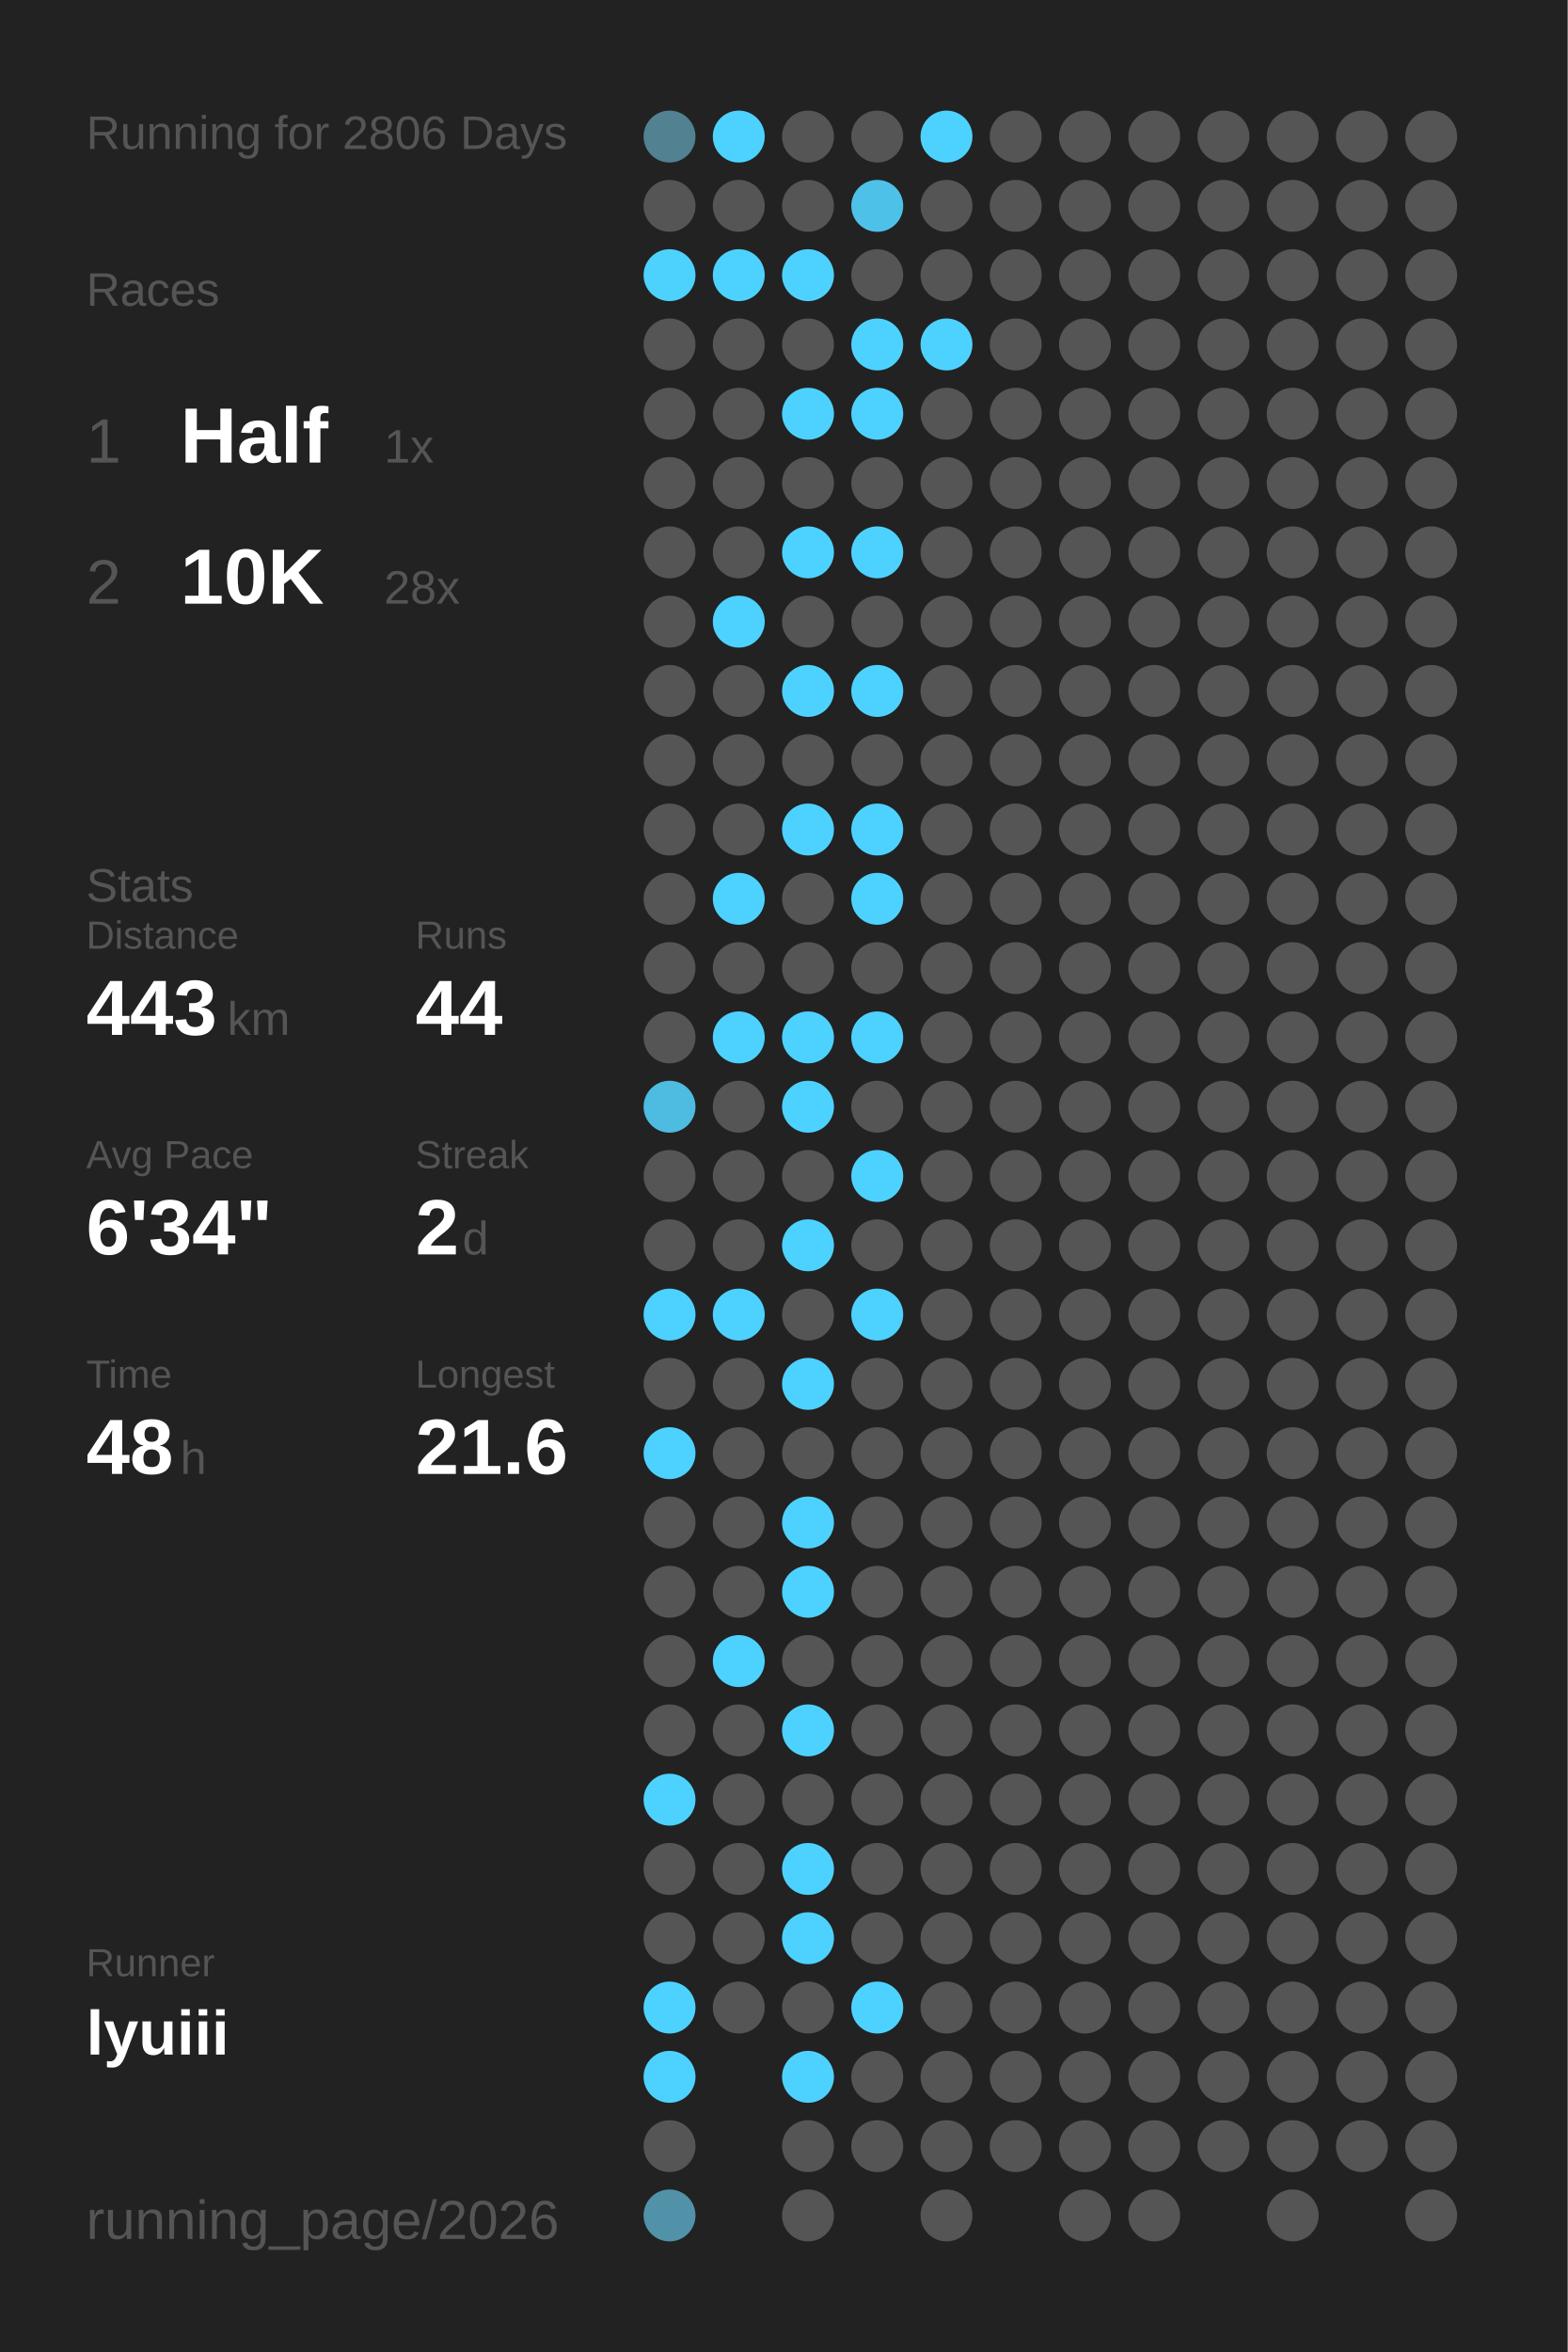
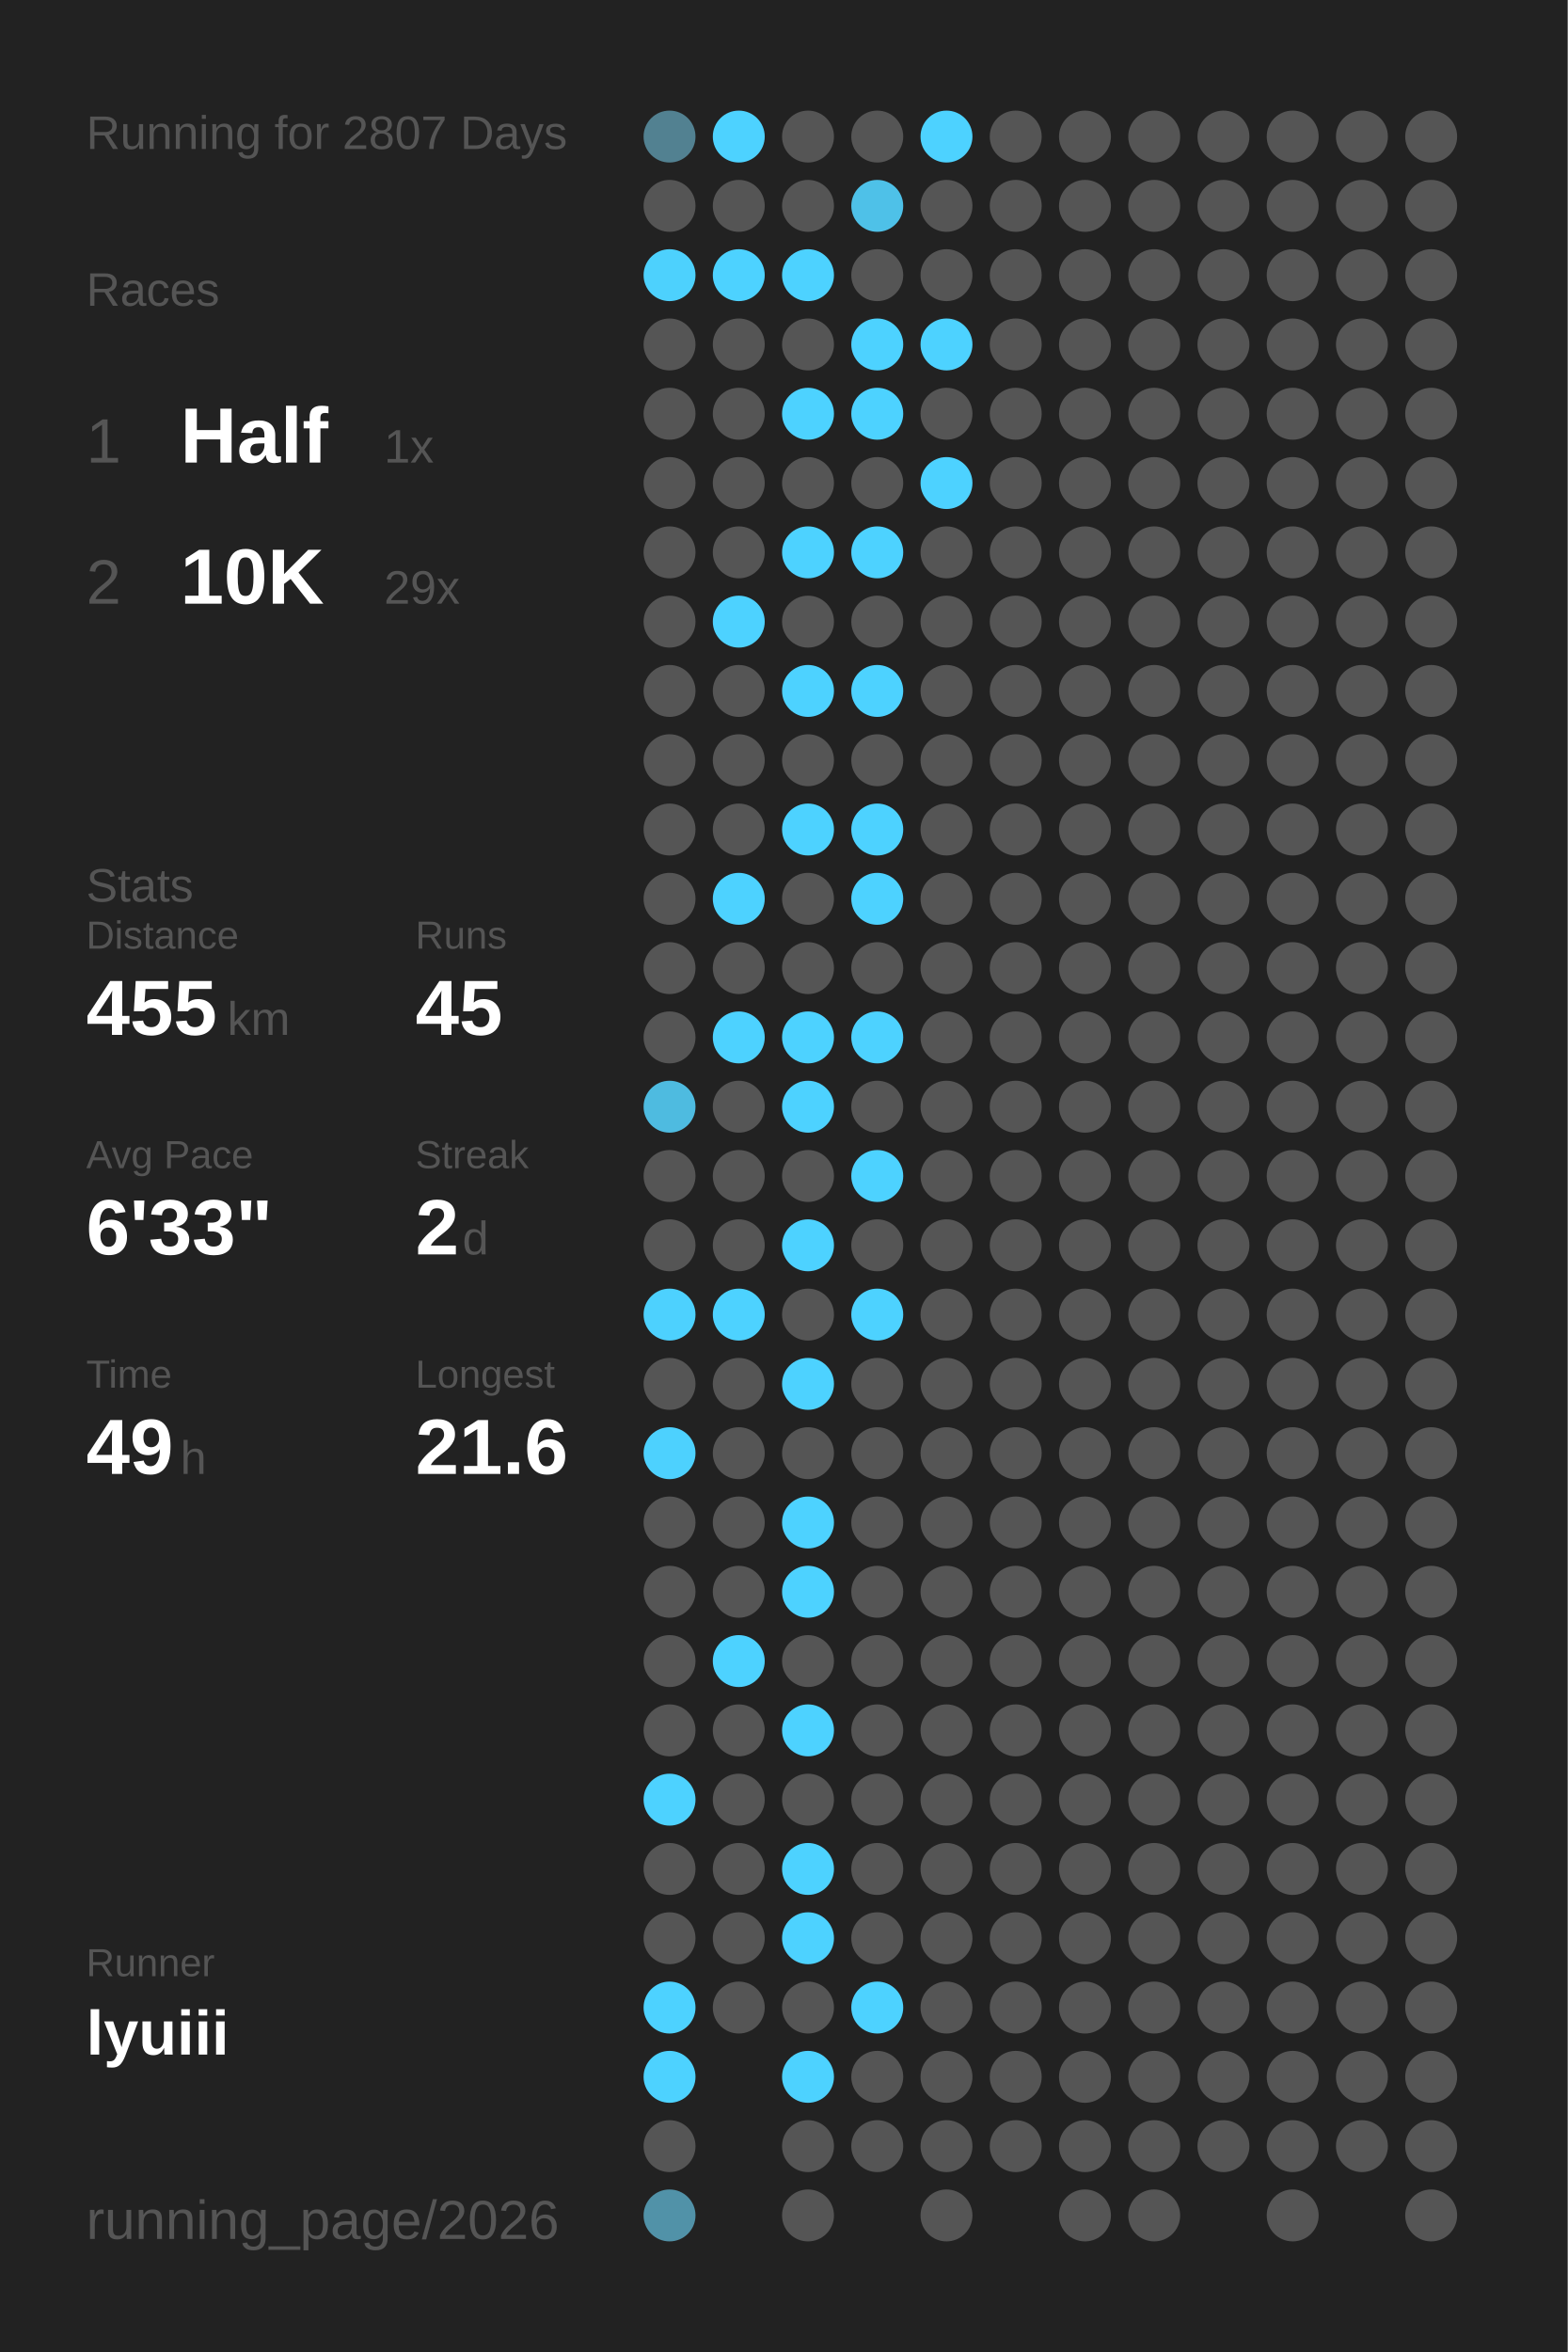
<svg xmlns="http://www.w3.org/2000/svg" baseProfile="full" height="300mm" version="1.1" viewBox="0,0,200,300" width="200mm">
  <defs />
  <rect fill="#222222" height="300" width="200" x="0" y="0" />
-   <text fill="#555555" style="font-size:6px; font-family:Arial;" x="11" y="19">Running for 2806 Days</text>
+   <text fill="#555555" style="font-size:6px; font-family:Arial;" x="11" y="19">Running for 2807 Days</text>
  <text fill="#555555" style="font-size:6px; font-family:Arial;" x="11" y="39">Races</text>
  <text fill="#555555" style="font-size:8px; font-family:Arial;" x="11" y="59">1</text>
  <text fill="#FFFFFF" style="font-size:10px; font-family:Arial; font-weight:bold;" x="23" y="59">Half</text>
  <text fill="#555555" style="font-size:6px; font-family:Arial;" x="49" y="59">1x</text>
  <text fill="#555555" style="font-size:8px; font-family:Arial;" x="11" y="77">2</text>
  <text fill="#FFFFFF" style="font-size:10px; font-family:Arial; font-weight:bold;" x="23" y="77">10K</text>
-   <text fill="#555555" style="font-size:6px; font-family:Arial;" x="49" y="77">28x</text>
+   <text fill="#555555" style="font-size:6px; font-family:Arial;" x="49" y="77">29x</text>
  <text fill="#555555" style="font-size:6px; font-family:Arial;" x="11" y="115">Stats</text>
  <text fill="#555555" style="font-size:5px; font-family:Arial;" x="11" y="121">Distance</text>
-   <text fill="#FFFFFF" style="font-size:10px; font-family:Arial; font-weight:bold;" x="11" y="132">443</text>
+   <text fill="#FFFFFF" style="font-size:10px; font-family:Arial; font-weight:bold;" x="11" y="132">455</text>
  <text fill="#555555" style="font-size:6px; font-family:Arial;" x="29" y="132">km</text>
  <text fill="#555555" style="font-size:5px; font-family:Arial;" x="53" y="121">Runs</text>
-   <text fill="#FFFFFF" style="font-size:10px; font-family:Arial; font-weight:bold;" x="53" y="132">44</text>
+   <text fill="#FFFFFF" style="font-size:10px; font-family:Arial; font-weight:bold;" x="53" y="132">45</text>
  <text fill="#555555" style="font-size:5px; font-family:Arial;" x="11" y="149">Avg Pace</text>
-   <text fill="#FFFFFF" style="font-size:10px; font-family:Arial; font-weight:bold;" x="11" y="160">6'34"</text>
+   <text fill="#FFFFFF" style="font-size:10px; font-family:Arial; font-weight:bold;" x="11" y="160">6'33"</text>
  <text fill="#555555" style="font-size:5px; font-family:Arial;" x="53" y="149">Streak</text>
  <text fill="#FFFFFF" style="font-size:10px; font-family:Arial; font-weight:bold;" x="53" y="160">2</text>
  <text fill="#555555" style="font-size:6px; font-family:Arial;" x="59" y="160">d</text>
  <text fill="#555555" style="font-size:5px; font-family:Arial;" x="11" y="177">Time</text>
-   <text fill="#FFFFFF" style="font-size:10px; font-family:Arial; font-weight:bold;" x="11" y="188">48</text>
+   <text fill="#FFFFFF" style="font-size:10px; font-family:Arial; font-weight:bold;" x="11" y="188">49</text>
  <text fill="#555555" style="font-size:6px; font-family:Arial;" x="23" y="188">h</text>
  <text fill="#555555" style="font-size:5px; font-family:Arial;" x="53" y="177">Longest</text>
  <text fill="#FFFFFF" style="font-size:10px; font-family:Arial; font-weight:bold;" x="53" y="188">21.6</text>
  <text fill="#555555" style="font-size:5px; font-family:Arial;" x="11" y="252.065">Runner</text>
  <text fill="#FFFFFF" style="font-size:8px; font-family:Arial; font-weight:bold;" x="11" y="262.065">lyuiii</text>
  <text fill="#555555" style="font-size:7px; font-family:Arial;" x="11" y="285.581">running_page/2026</text>
  <circle cx="85.417" cy="17.419" fill="#528191" r="3.312" />
  <circle cx="85.417" cy="26.258" fill="#555555" r="3.312" />
  <circle cx="85.417" cy="35.097" fill="#4dd1fd" r="3.312" />
  <circle cx="85.417" cy="43.935" fill="#555555" r="3.312" />
  <circle cx="85.417" cy="52.774" fill="#555555" r="3.312" />
  <circle cx="85.417" cy="61.613" fill="#555555" r="3.312" />
  <circle cx="85.417" cy="70.452" fill="#555555" r="3.312" />
  <circle cx="85.417" cy="79.29" fill="#555555" r="3.312" />
  <circle cx="85.417" cy="88.129" fill="#555555" r="3.312" />
  <circle cx="85.417" cy="96.968" fill="#555555" r="3.312" />
  <circle cx="85.417" cy="105.806" fill="#555555" r="3.312" />
  <circle cx="85.417" cy="114.645" fill="#555555" r="3.312" />
  <circle cx="85.417" cy="123.484" fill="#555555" r="3.312" />
  <circle cx="85.417" cy="132.323" fill="#555555" r="3.312" />
  <circle cx="85.417" cy="141.161" fill="#4ebbe0" r="3.312" />
  <circle cx="85.417" cy="150" fill="#555555" r="3.312" />
  <circle cx="85.417" cy="158.839" fill="#555555" r="3.312" />
  <circle cx="85.417" cy="167.677" fill="#4dd1fe" r="3.312" />
  <circle cx="85.417" cy="176.516" fill="#555555" r="3.312" />
  <circle cx="85.417" cy="185.355" fill="#4dd1fe" r="3.312" />
  <circle cx="85.417" cy="194.194" fill="#555555" r="3.312" />
  <circle cx="85.417" cy="203.032" fill="#555555" r="3.312" />
  <circle cx="85.417" cy="211.871" fill="#555555" r="3.312" />
  <circle cx="85.417" cy="220.71" fill="#555555" r="3.312" />
  <circle cx="85.417" cy="229.548" fill="#4DD2FF" r="3.312" />
  <circle cx="85.417" cy="238.387" fill="#555555" r="3.312" />
  <circle cx="85.417" cy="247.226" fill="#555555" r="3.312" />
  <circle cx="85.417" cy="256.065" fill="#4DD2FF" r="3.312" />
  <circle cx="85.417" cy="264.903" fill="#4DD2FF" r="3.312" />
  <circle cx="85.417" cy="273.742" fill="#555555" r="3.312" />
  <circle cx="85.417" cy="282.581" fill="#5192a8" r="3.312" />
  <circle cx="94.25" cy="17.419" fill="#4DD2FF" r="3.312" />
  <circle cx="94.25" cy="26.258" fill="#555555" r="3.312" />
  <circle cx="94.25" cy="35.097" fill="#4DD2FF" r="3.312" />
  <circle cx="94.25" cy="43.935" fill="#555555" r="3.312" />
  <circle cx="94.25" cy="52.774" fill="#555555" r="3.312" />
  <circle cx="94.25" cy="61.613" fill="#555555" r="3.312" />
  <circle cx="94.25" cy="70.452" fill="#555555" r="3.312" />
  <circle cx="94.25" cy="79.29" fill="#4DD2FF" r="3.312" />
  <circle cx="94.25" cy="88.129" fill="#555555" r="3.312" />
  <circle cx="94.25" cy="96.968" fill="#555555" r="3.312" />
  <circle cx="94.25" cy="105.806" fill="#555555" r="3.312" />
  <circle cx="94.25" cy="114.645" fill="#4DD2FF" r="3.312" />
  <circle cx="94.25" cy="123.484" fill="#555555" r="3.312" />
  <circle cx="94.25" cy="132.323" fill="#4DD2FF" r="3.312" />
  <circle cx="94.25" cy="141.161" fill="#555555" r="3.312" />
  <circle cx="94.25" cy="150" fill="#555555" r="3.312" />
  <circle cx="94.25" cy="158.839" fill="#555555" r="3.312" />
  <circle cx="94.25" cy="167.677" fill="#4DD2FF" r="3.312" />
  <circle cx="94.25" cy="176.516" fill="#555555" r="3.312" />
  <circle cx="94.25" cy="185.355" fill="#555555" r="3.312" />
  <circle cx="94.25" cy="194.194" fill="#555555" r="3.312" />
  <circle cx="94.25" cy="203.032" fill="#555555" r="3.312" />
  <circle cx="94.25" cy="211.871" fill="#4DD2FF" r="3.312" />
  <circle cx="94.25" cy="220.71" fill="#555555" r="3.312" />
  <circle cx="94.25" cy="229.548" fill="#555555" r="3.312" />
  <circle cx="94.25" cy="238.387" fill="#555555" r="3.312" />
  <circle cx="94.25" cy="247.226" fill="#555555" r="3.312" />
  <circle cx="94.25" cy="256.065" fill="#555555" r="3.312" />
  <circle cx="103.083" cy="17.419" fill="#555555" r="3.312" />
  <circle cx="103.083" cy="26.258" fill="#555555" r="3.312" />
  <circle cx="103.083" cy="35.097" fill="#4DD2FF" r="3.312" />
  <circle cx="103.083" cy="43.935" fill="#555555" r="3.312" />
  <circle cx="103.083" cy="52.774" fill="#4DD2FF" r="3.312" />
  <circle cx="103.083" cy="61.613" fill="#555555" r="3.312" />
  <circle cx="103.083" cy="70.452" fill="#4DD2FF" r="3.312" />
  <circle cx="103.083" cy="79.29" fill="#555555" r="3.312" />
  <circle cx="103.083" cy="88.129" fill="#4DD2FF" r="3.312" />
  <circle cx="103.083" cy="96.968" fill="#555555" r="3.312" />
  <circle cx="103.083" cy="105.806" fill="#4DD2FF" r="3.312" />
  <circle cx="103.083" cy="114.645" fill="#555555" r="3.312" />
  <circle cx="103.083" cy="123.484" fill="#555555" r="3.312" />
  <circle cx="103.083" cy="132.323" fill="#4DD2FF" r="3.312" />
  <circle cx="103.083" cy="141.161" fill="#4DD2FF" r="3.312" />
  <circle cx="103.083" cy="150" fill="#555555" r="3.312" />
  <circle cx="103.083" cy="158.839" fill="#4DD2FF" r="3.312" />
  <circle cx="103.083" cy="167.677" fill="#555555" r="3.312" />
  <circle cx="103.083" cy="176.516" fill="#4DD2FF" r="3.312" />
  <circle cx="103.083" cy="185.355" fill="#555555" r="3.312" />
  <circle cx="103.083" cy="194.194" fill="#4DD2FF" r="3.312" />
  <circle cx="103.083" cy="203.032" fill="#4DD2FF" r="3.312" />
  <circle cx="103.083" cy="211.871" fill="#555555" r="3.312" />
  <circle cx="103.083" cy="220.71" fill="#4DD2FF" r="3.312" />
  <circle cx="103.083" cy="229.548" fill="#555555" r="3.312" />
  <circle cx="103.083" cy="238.387" fill="#4DD2FF" r="3.312" />
  <circle cx="103.083" cy="247.226" fill="#4DD2FF" r="3.312" />
  <circle cx="103.083" cy="256.065" fill="#555555" r="3.312" />
  <circle cx="103.083" cy="264.903" fill="#4DD2FF" r="3.312" />
  <circle cx="103.083" cy="273.742" fill="#555555" r="3.312" />
  <circle cx="103.083" cy="282.581" fill="#555555" r="3.312" />
  <circle cx="111.917" cy="17.419" fill="#555555" r="3.312" />
  <circle cx="111.917" cy="26.258" fill="#4ec1e8" r="3.312" />
  <circle cx="111.917" cy="35.097" fill="#555555" r="3.312" />
  <circle cx="111.917" cy="43.935" fill="#4DD2FF" r="3.312" />
  <circle cx="111.917" cy="52.774" fill="#4DD2FF" r="3.312" />
  <circle cx="111.917" cy="61.613" fill="#555555" r="3.312" />
  <circle cx="111.917" cy="70.452" fill="#4DD2FF" r="3.312" />
  <circle cx="111.917" cy="79.29" fill="#555555" r="3.312" />
  <circle cx="111.917" cy="88.129" fill="#4DD2FF" r="3.312" />
  <circle cx="111.917" cy="96.968" fill="#555555" r="3.312" />
  <circle cx="111.917" cy="105.806" fill="#4DD2FF" r="3.312" />
  <circle cx="111.917" cy="114.645" fill="#4DD2FF" r="3.312" />
  <circle cx="111.917" cy="123.484" fill="#555555" r="3.312" />
  <circle cx="111.917" cy="132.323" fill="#4DD2FF" r="3.312" />
  <circle cx="111.917" cy="141.161" fill="#555555" r="3.312" />
  <circle cx="111.917" cy="150" fill="#4DD2FF" r="3.312" />
  <circle cx="111.917" cy="158.839" fill="#555555" r="3.312" />
  <circle cx="111.917" cy="167.677" fill="#4DD2FF" r="3.312" />
  <circle cx="111.917" cy="176.516" fill="#555555" r="3.312" />
  <circle cx="111.917" cy="185.355" fill="#555555" r="3.312" />
  <circle cx="111.917" cy="194.194" fill="#555555" r="3.312" />
  <circle cx="111.917" cy="203.032" fill="#555555" r="3.312" />
  <circle cx="111.917" cy="211.871" fill="#555555" r="3.312" />
  <circle cx="111.917" cy="220.71" fill="#555555" r="3.312" />
  <circle cx="111.917" cy="229.548" fill="#555555" r="3.312" />
  <circle cx="111.917" cy="238.387" fill="#555555" r="3.312" />
  <circle cx="111.917" cy="247.226" fill="#555555" r="3.312" />
  <circle cx="111.917" cy="256.065" fill="#4DD2FF" r="3.312" />
  <circle cx="111.917" cy="264.903" fill="#555555" r="3.312" />
  <circle cx="111.917" cy="273.742" fill="#555555" r="3.312" />
  <circle cx="120.75" cy="17.419" fill="#4DD2FF" r="3.312" />
  <circle cx="120.75" cy="26.258" fill="#555555" r="3.312" />
  <circle cx="120.75" cy="35.097" fill="#555555" r="3.312" />
  <circle cx="120.75" cy="43.935" fill="#4DD2FF" r="3.312" />
  <circle cx="120.75" cy="52.774" fill="#555555" r="3.312" />
-   <circle cx="120.75" cy="61.613" fill="#555555" r="3.312" />
+   <circle cx="120.75" cy="61.613" fill="#4DD2FF" r="3.312" />
  <circle cx="120.75" cy="70.452" fill="#555555" r="3.312" />
  <circle cx="120.75" cy="79.29" fill="#555555" r="3.312" />
  <circle cx="120.75" cy="88.129" fill="#555555" r="3.312" />
  <circle cx="120.75" cy="96.968" fill="#555555" r="3.312" />
  <circle cx="120.75" cy="105.806" fill="#555555" r="3.312" />
  <circle cx="120.75" cy="114.645" fill="#555555" r="3.312" />
  <circle cx="120.75" cy="123.484" fill="#555555" r="3.312" />
  <circle cx="120.75" cy="132.323" fill="#555555" r="3.312" />
  <circle cx="120.75" cy="141.161" fill="#555555" r="3.312" />
  <circle cx="120.75" cy="150" fill="#555555" r="3.312" />
  <circle cx="120.75" cy="158.839" fill="#555555" r="3.312" />
  <circle cx="120.75" cy="167.677" fill="#555555" r="3.312" />
  <circle cx="120.75" cy="176.516" fill="#555555" r="3.312" />
  <circle cx="120.75" cy="185.355" fill="#555555" r="3.312" />
  <circle cx="120.75" cy="194.194" fill="#555555" r="3.312" />
  <circle cx="120.75" cy="203.032" fill="#555555" r="3.312" />
  <circle cx="120.75" cy="211.871" fill="#555555" r="3.312" />
  <circle cx="120.75" cy="220.71" fill="#555555" r="3.312" />
  <circle cx="120.75" cy="229.548" fill="#555555" r="3.312" />
  <circle cx="120.75" cy="238.387" fill="#555555" r="3.312" />
  <circle cx="120.75" cy="247.226" fill="#555555" r="3.312" />
  <circle cx="120.75" cy="256.065" fill="#555555" r="3.312" />
  <circle cx="120.75" cy="264.903" fill="#555555" r="3.312" />
  <circle cx="120.75" cy="273.742" fill="#555555" r="3.312" />
  <circle cx="120.75" cy="282.581" fill="#555555" r="3.312" />
  <circle cx="129.583" cy="17.419" fill="#555555" r="3.312" />
  <circle cx="129.583" cy="26.258" fill="#555555" r="3.312" />
  <circle cx="129.583" cy="35.097" fill="#555555" r="3.312" />
  <circle cx="129.583" cy="43.935" fill="#555555" r="3.312" />
  <circle cx="129.583" cy="52.774" fill="#555555" r="3.312" />
  <circle cx="129.583" cy="61.613" fill="#555555" r="3.312" />
  <circle cx="129.583" cy="70.452" fill="#555555" r="3.312" />
  <circle cx="129.583" cy="79.29" fill="#555555" r="3.312" />
  <circle cx="129.583" cy="88.129" fill="#555555" r="3.312" />
  <circle cx="129.583" cy="96.968" fill="#555555" r="3.312" />
  <circle cx="129.583" cy="105.806" fill="#555555" r="3.312" />
  <circle cx="129.583" cy="114.645" fill="#555555" r="3.312" />
  <circle cx="129.583" cy="123.484" fill="#555555" r="3.312" />
  <circle cx="129.583" cy="132.323" fill="#555555" r="3.312" />
  <circle cx="129.583" cy="141.161" fill="#555555" r="3.312" />
  <circle cx="129.583" cy="150" fill="#555555" r="3.312" />
  <circle cx="129.583" cy="158.839" fill="#555555" r="3.312" />
  <circle cx="129.583" cy="167.677" fill="#555555" r="3.312" />
  <circle cx="129.583" cy="176.516" fill="#555555" r="3.312" />
  <circle cx="129.583" cy="185.355" fill="#555555" r="3.312" />
  <circle cx="129.583" cy="194.194" fill="#555555" r="3.312" />
  <circle cx="129.583" cy="203.032" fill="#555555" r="3.312" />
  <circle cx="129.583" cy="211.871" fill="#555555" r="3.312" />
  <circle cx="129.583" cy="220.71" fill="#555555" r="3.312" />
  <circle cx="129.583" cy="229.548" fill="#555555" r="3.312" />
  <circle cx="129.583" cy="238.387" fill="#555555" r="3.312" />
  <circle cx="129.583" cy="247.226" fill="#555555" r="3.312" />
  <circle cx="129.583" cy="256.065" fill="#555555" r="3.312" />
  <circle cx="129.583" cy="264.903" fill="#555555" r="3.312" />
  <circle cx="129.583" cy="273.742" fill="#555555" r="3.312" />
  <circle cx="138.417" cy="17.419" fill="#555555" r="3.312" />
  <circle cx="138.417" cy="26.258" fill="#555555" r="3.312" />
  <circle cx="138.417" cy="35.097" fill="#555555" r="3.312" />
  <circle cx="138.417" cy="43.935" fill="#555555" r="3.312" />
  <circle cx="138.417" cy="52.774" fill="#555555" r="3.312" />
  <circle cx="138.417" cy="61.613" fill="#555555" r="3.312" />
  <circle cx="138.417" cy="70.452" fill="#555555" r="3.312" />
  <circle cx="138.417" cy="79.29" fill="#555555" r="3.312" />
  <circle cx="138.417" cy="88.129" fill="#555555" r="3.312" />
  <circle cx="138.417" cy="96.968" fill="#555555" r="3.312" />
  <circle cx="138.417" cy="105.806" fill="#555555" r="3.312" />
  <circle cx="138.417" cy="114.645" fill="#555555" r="3.312" />
  <circle cx="138.417" cy="123.484" fill="#555555" r="3.312" />
  <circle cx="138.417" cy="132.323" fill="#555555" r="3.312" />
  <circle cx="138.417" cy="141.161" fill="#555555" r="3.312" />
  <circle cx="138.417" cy="150" fill="#555555" r="3.312" />
  <circle cx="138.417" cy="158.839" fill="#555555" r="3.312" />
  <circle cx="138.417" cy="167.677" fill="#555555" r="3.312" />
  <circle cx="138.417" cy="176.516" fill="#555555" r="3.312" />
  <circle cx="138.417" cy="185.355" fill="#555555" r="3.312" />
  <circle cx="138.417" cy="194.194" fill="#555555" r="3.312" />
  <circle cx="138.417" cy="203.032" fill="#555555" r="3.312" />
  <circle cx="138.417" cy="211.871" fill="#555555" r="3.312" />
  <circle cx="138.417" cy="220.71" fill="#555555" r="3.312" />
  <circle cx="138.417" cy="229.548" fill="#555555" r="3.312" />
  <circle cx="138.417" cy="238.387" fill="#555555" r="3.312" />
  <circle cx="138.417" cy="247.226" fill="#555555" r="3.312" />
  <circle cx="138.417" cy="256.065" fill="#555555" r="3.312" />
  <circle cx="138.417" cy="264.903" fill="#555555" r="3.312" />
  <circle cx="138.417" cy="273.742" fill="#555555" r="3.312" />
  <circle cx="138.417" cy="282.581" fill="#555555" r="3.312" />
  <circle cx="147.25" cy="17.419" fill="#555555" r="3.312" />
  <circle cx="147.25" cy="26.258" fill="#555555" r="3.312" />
  <circle cx="147.25" cy="35.097" fill="#555555" r="3.312" />
  <circle cx="147.25" cy="43.935" fill="#555555" r="3.312" />
  <circle cx="147.25" cy="52.774" fill="#555555" r="3.312" />
  <circle cx="147.25" cy="61.613" fill="#555555" r="3.312" />
  <circle cx="147.25" cy="70.452" fill="#555555" r="3.312" />
  <circle cx="147.25" cy="79.29" fill="#555555" r="3.312" />
  <circle cx="147.25" cy="88.129" fill="#555555" r="3.312" />
  <circle cx="147.25" cy="96.968" fill="#555555" r="3.312" />
  <circle cx="147.25" cy="105.806" fill="#555555" r="3.312" />
  <circle cx="147.25" cy="114.645" fill="#555555" r="3.312" />
  <circle cx="147.25" cy="123.484" fill="#555555" r="3.312" />
  <circle cx="147.25" cy="132.323" fill="#555555" r="3.312" />
  <circle cx="147.25" cy="141.161" fill="#555555" r="3.312" />
  <circle cx="147.25" cy="150" fill="#555555" r="3.312" />
  <circle cx="147.25" cy="158.839" fill="#555555" r="3.312" />
  <circle cx="147.25" cy="167.677" fill="#555555" r="3.312" />
  <circle cx="147.25" cy="176.516" fill="#555555" r="3.312" />
  <circle cx="147.25" cy="185.355" fill="#555555" r="3.312" />
  <circle cx="147.25" cy="194.194" fill="#555555" r="3.312" />
  <circle cx="147.25" cy="203.032" fill="#555555" r="3.312" />
  <circle cx="147.25" cy="211.871" fill="#555555" r="3.312" />
  <circle cx="147.25" cy="220.71" fill="#555555" r="3.312" />
  <circle cx="147.25" cy="229.548" fill="#555555" r="3.312" />
  <circle cx="147.25" cy="238.387" fill="#555555" r="3.312" />
  <circle cx="147.25" cy="247.226" fill="#555555" r="3.312" />
  <circle cx="147.25" cy="256.065" fill="#555555" r="3.312" />
  <circle cx="147.25" cy="264.903" fill="#555555" r="3.312" />
  <circle cx="147.25" cy="273.742" fill="#555555" r="3.312" />
  <circle cx="147.25" cy="282.581" fill="#555555" r="3.312" />
  <circle cx="156.083" cy="17.419" fill="#555555" r="3.312" />
  <circle cx="156.083" cy="26.258" fill="#555555" r="3.312" />
  <circle cx="156.083" cy="35.097" fill="#555555" r="3.312" />
  <circle cx="156.083" cy="43.935" fill="#555555" r="3.312" />
  <circle cx="156.083" cy="52.774" fill="#555555" r="3.312" />
  <circle cx="156.083" cy="61.613" fill="#555555" r="3.312" />
  <circle cx="156.083" cy="70.452" fill="#555555" r="3.312" />
  <circle cx="156.083" cy="79.29" fill="#555555" r="3.312" />
  <circle cx="156.083" cy="88.129" fill="#555555" r="3.312" />
  <circle cx="156.083" cy="96.968" fill="#555555" r="3.312" />
  <circle cx="156.083" cy="105.806" fill="#555555" r="3.312" />
  <circle cx="156.083" cy="114.645" fill="#555555" r="3.312" />
  <circle cx="156.083" cy="123.484" fill="#555555" r="3.312" />
  <circle cx="156.083" cy="132.323" fill="#555555" r="3.312" />
  <circle cx="156.083" cy="141.161" fill="#555555" r="3.312" />
  <circle cx="156.083" cy="150" fill="#555555" r="3.312" />
  <circle cx="156.083" cy="158.839" fill="#555555" r="3.312" />
  <circle cx="156.083" cy="167.677" fill="#555555" r="3.312" />
  <circle cx="156.083" cy="176.516" fill="#555555" r="3.312" />
  <circle cx="156.083" cy="185.355" fill="#555555" r="3.312" />
  <circle cx="156.083" cy="194.194" fill="#555555" r="3.312" />
  <circle cx="156.083" cy="203.032" fill="#555555" r="3.312" />
  <circle cx="156.083" cy="211.871" fill="#555555" r="3.312" />
  <circle cx="156.083" cy="220.71" fill="#555555" r="3.312" />
  <circle cx="156.083" cy="229.548" fill="#555555" r="3.312" />
  <circle cx="156.083" cy="238.387" fill="#555555" r="3.312" />
  <circle cx="156.083" cy="247.226" fill="#555555" r="3.312" />
  <circle cx="156.083" cy="256.065" fill="#555555" r="3.312" />
  <circle cx="156.083" cy="264.903" fill="#555555" r="3.312" />
  <circle cx="156.083" cy="273.742" fill="#555555" r="3.312" />
  <circle cx="164.917" cy="17.419" fill="#555555" r="3.312" />
  <circle cx="164.917" cy="26.258" fill="#555555" r="3.312" />
  <circle cx="164.917" cy="35.097" fill="#555555" r="3.312" />
  <circle cx="164.917" cy="43.935" fill="#555555" r="3.312" />
  <circle cx="164.917" cy="52.774" fill="#555555" r="3.312" />
  <circle cx="164.917" cy="61.613" fill="#555555" r="3.312" />
  <circle cx="164.917" cy="70.452" fill="#555555" r="3.312" />
  <circle cx="164.917" cy="79.29" fill="#555555" r="3.312" />
  <circle cx="164.917" cy="88.129" fill="#555555" r="3.312" />
  <circle cx="164.917" cy="96.968" fill="#555555" r="3.312" />
  <circle cx="164.917" cy="105.806" fill="#555555" r="3.312" />
  <circle cx="164.917" cy="114.645" fill="#555555" r="3.312" />
  <circle cx="164.917" cy="123.484" fill="#555555" r="3.312" />
  <circle cx="164.917" cy="132.323" fill="#555555" r="3.312" />
  <circle cx="164.917" cy="141.161" fill="#555555" r="3.312" />
  <circle cx="164.917" cy="150" fill="#555555" r="3.312" />
  <circle cx="164.917" cy="158.839" fill="#555555" r="3.312" />
  <circle cx="164.917" cy="167.677" fill="#555555" r="3.312" />
  <circle cx="164.917" cy="176.516" fill="#555555" r="3.312" />
  <circle cx="164.917" cy="185.355" fill="#555555" r="3.312" />
  <circle cx="164.917" cy="194.194" fill="#555555" r="3.312" />
  <circle cx="164.917" cy="203.032" fill="#555555" r="3.312" />
  <circle cx="164.917" cy="211.871" fill="#555555" r="3.312" />
  <circle cx="164.917" cy="220.71" fill="#555555" r="3.312" />
  <circle cx="164.917" cy="229.548" fill="#555555" r="3.312" />
  <circle cx="164.917" cy="238.387" fill="#555555" r="3.312" />
  <circle cx="164.917" cy="247.226" fill="#555555" r="3.312" />
  <circle cx="164.917" cy="256.065" fill="#555555" r="3.312" />
  <circle cx="164.917" cy="264.903" fill="#555555" r="3.312" />
  <circle cx="164.917" cy="273.742" fill="#555555" r="3.312" />
  <circle cx="164.917" cy="282.581" fill="#555555" r="3.312" />
  <circle cx="173.75" cy="17.419" fill="#555555" r="3.312" />
  <circle cx="173.75" cy="26.258" fill="#555555" r="3.312" />
  <circle cx="173.75" cy="35.097" fill="#555555" r="3.312" />
  <circle cx="173.75" cy="43.935" fill="#555555" r="3.312" />
  <circle cx="173.75" cy="52.774" fill="#555555" r="3.312" />
  <circle cx="173.75" cy="61.613" fill="#555555" r="3.312" />
  <circle cx="173.75" cy="70.452" fill="#555555" r="3.312" />
  <circle cx="173.75" cy="79.29" fill="#555555" r="3.312" />
  <circle cx="173.75" cy="88.129" fill="#555555" r="3.312" />
  <circle cx="173.75" cy="96.968" fill="#555555" r="3.312" />
  <circle cx="173.75" cy="105.806" fill="#555555" r="3.312" />
  <circle cx="173.75" cy="114.645" fill="#555555" r="3.312" />
  <circle cx="173.75" cy="123.484" fill="#555555" r="3.312" />
  <circle cx="173.75" cy="132.323" fill="#555555" r="3.312" />
  <circle cx="173.75" cy="141.161" fill="#555555" r="3.312" />
  <circle cx="173.75" cy="150" fill="#555555" r="3.312" />
  <circle cx="173.75" cy="158.839" fill="#555555" r="3.312" />
  <circle cx="173.75" cy="167.677" fill="#555555" r="3.312" />
  <circle cx="173.75" cy="176.516" fill="#555555" r="3.312" />
  <circle cx="173.75" cy="185.355" fill="#555555" r="3.312" />
  <circle cx="173.75" cy="194.194" fill="#555555" r="3.312" />
  <circle cx="173.75" cy="203.032" fill="#555555" r="3.312" />
  <circle cx="173.75" cy="211.871" fill="#555555" r="3.312" />
  <circle cx="173.75" cy="220.71" fill="#555555" r="3.312" />
  <circle cx="173.75" cy="229.548" fill="#555555" r="3.312" />
  <circle cx="173.75" cy="238.387" fill="#555555" r="3.312" />
  <circle cx="173.75" cy="247.226" fill="#555555" r="3.312" />
  <circle cx="173.75" cy="256.065" fill="#555555" r="3.312" />
  <circle cx="173.75" cy="264.903" fill="#555555" r="3.312" />
  <circle cx="173.75" cy="273.742" fill="#555555" r="3.312" />
  <circle cx="182.583" cy="17.419" fill="#555555" r="3.312" />
  <circle cx="182.583" cy="26.258" fill="#555555" r="3.312" />
  <circle cx="182.583" cy="35.097" fill="#555555" r="3.312" />
  <circle cx="182.583" cy="43.935" fill="#555555" r="3.312" />
  <circle cx="182.583" cy="52.774" fill="#555555" r="3.312" />
  <circle cx="182.583" cy="61.613" fill="#555555" r="3.312" />
  <circle cx="182.583" cy="70.452" fill="#555555" r="3.312" />
  <circle cx="182.583" cy="79.29" fill="#555555" r="3.312" />
  <circle cx="182.583" cy="88.129" fill="#555555" r="3.312" />
  <circle cx="182.583" cy="96.968" fill="#555555" r="3.312" />
  <circle cx="182.583" cy="105.806" fill="#555555" r="3.312" />
  <circle cx="182.583" cy="114.645" fill="#555555" r="3.312" />
  <circle cx="182.583" cy="123.484" fill="#555555" r="3.312" />
  <circle cx="182.583" cy="132.323" fill="#555555" r="3.312" />
  <circle cx="182.583" cy="141.161" fill="#555555" r="3.312" />
  <circle cx="182.583" cy="150" fill="#555555" r="3.312" />
  <circle cx="182.583" cy="158.839" fill="#555555" r="3.312" />
  <circle cx="182.583" cy="167.677" fill="#555555" r="3.312" />
  <circle cx="182.583" cy="176.516" fill="#555555" r="3.312" />
  <circle cx="182.583" cy="185.355" fill="#555555" r="3.312" />
  <circle cx="182.583" cy="194.194" fill="#555555" r="3.312" />
  <circle cx="182.583" cy="203.032" fill="#555555" r="3.312" />
  <circle cx="182.583" cy="211.871" fill="#555555" r="3.312" />
  <circle cx="182.583" cy="220.71" fill="#555555" r="3.312" />
  <circle cx="182.583" cy="229.548" fill="#555555" r="3.312" />
  <circle cx="182.583" cy="238.387" fill="#555555" r="3.312" />
  <circle cx="182.583" cy="247.226" fill="#555555" r="3.312" />
  <circle cx="182.583" cy="256.065" fill="#555555" r="3.312" />
  <circle cx="182.583" cy="264.903" fill="#555555" r="3.312" />
  <circle cx="182.583" cy="273.742" fill="#555555" r="3.312" />
  <circle cx="182.583" cy="282.581" fill="#555555" r="3.312" />
</svg>
